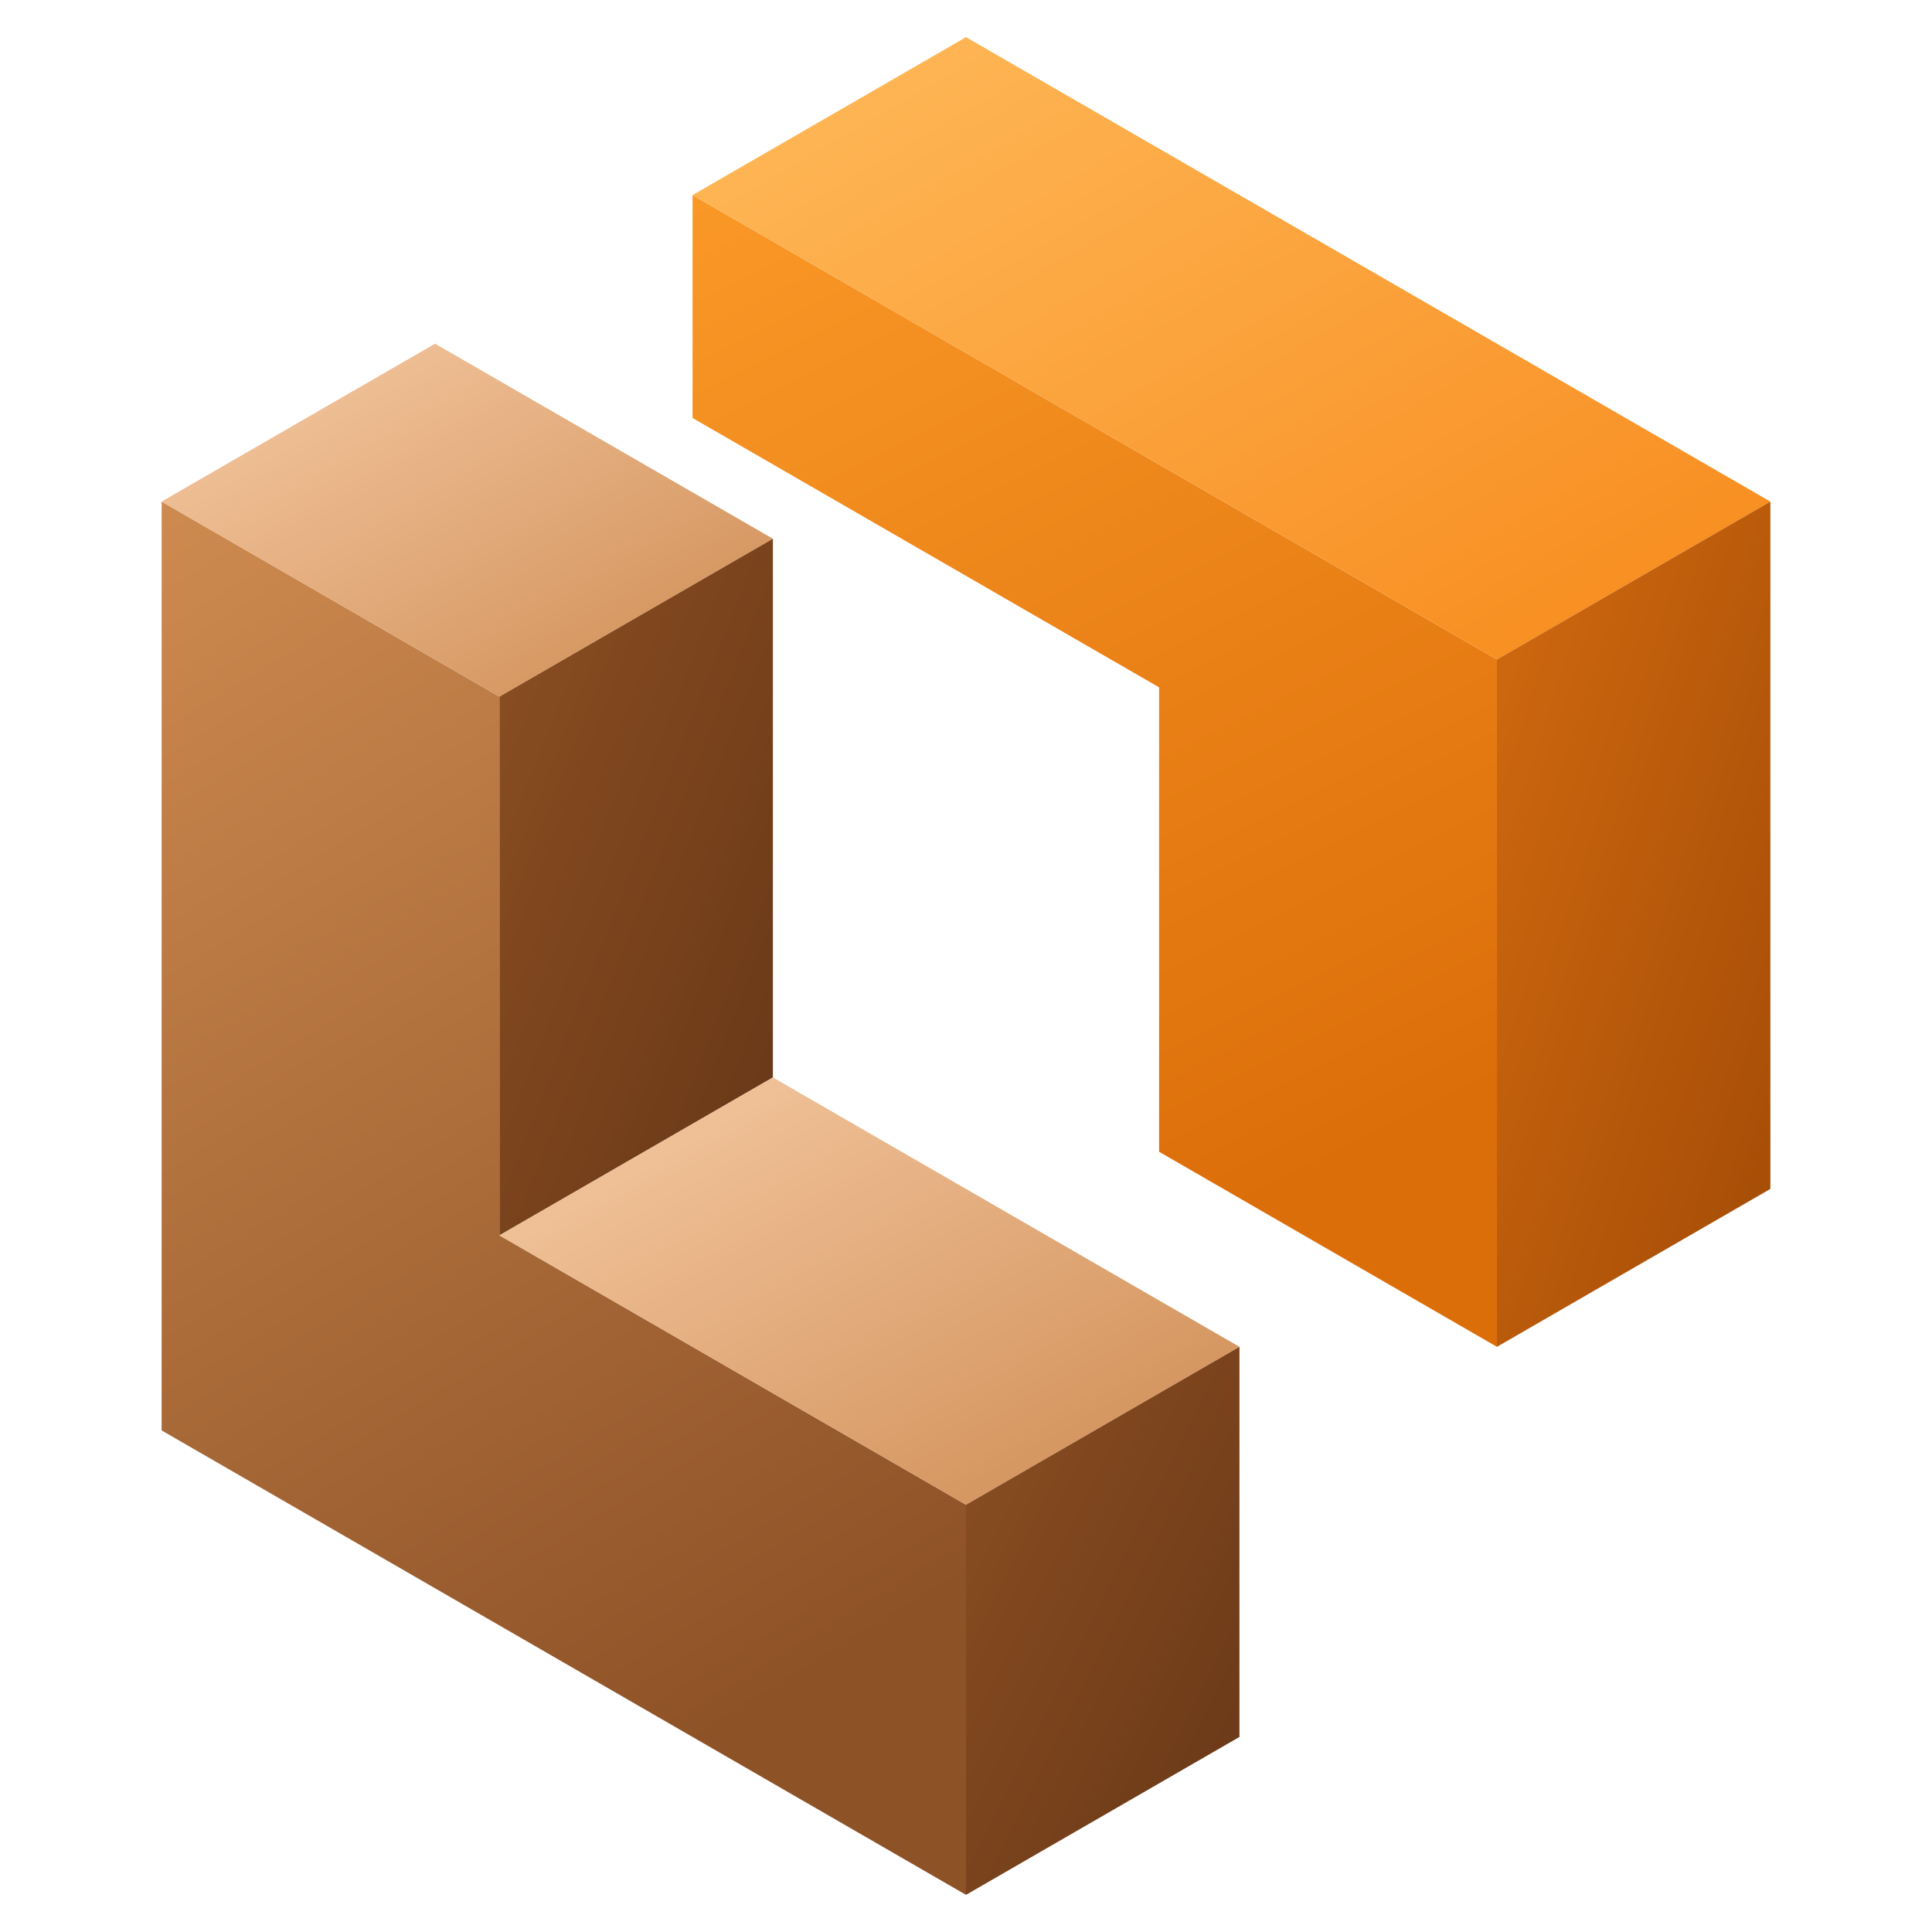
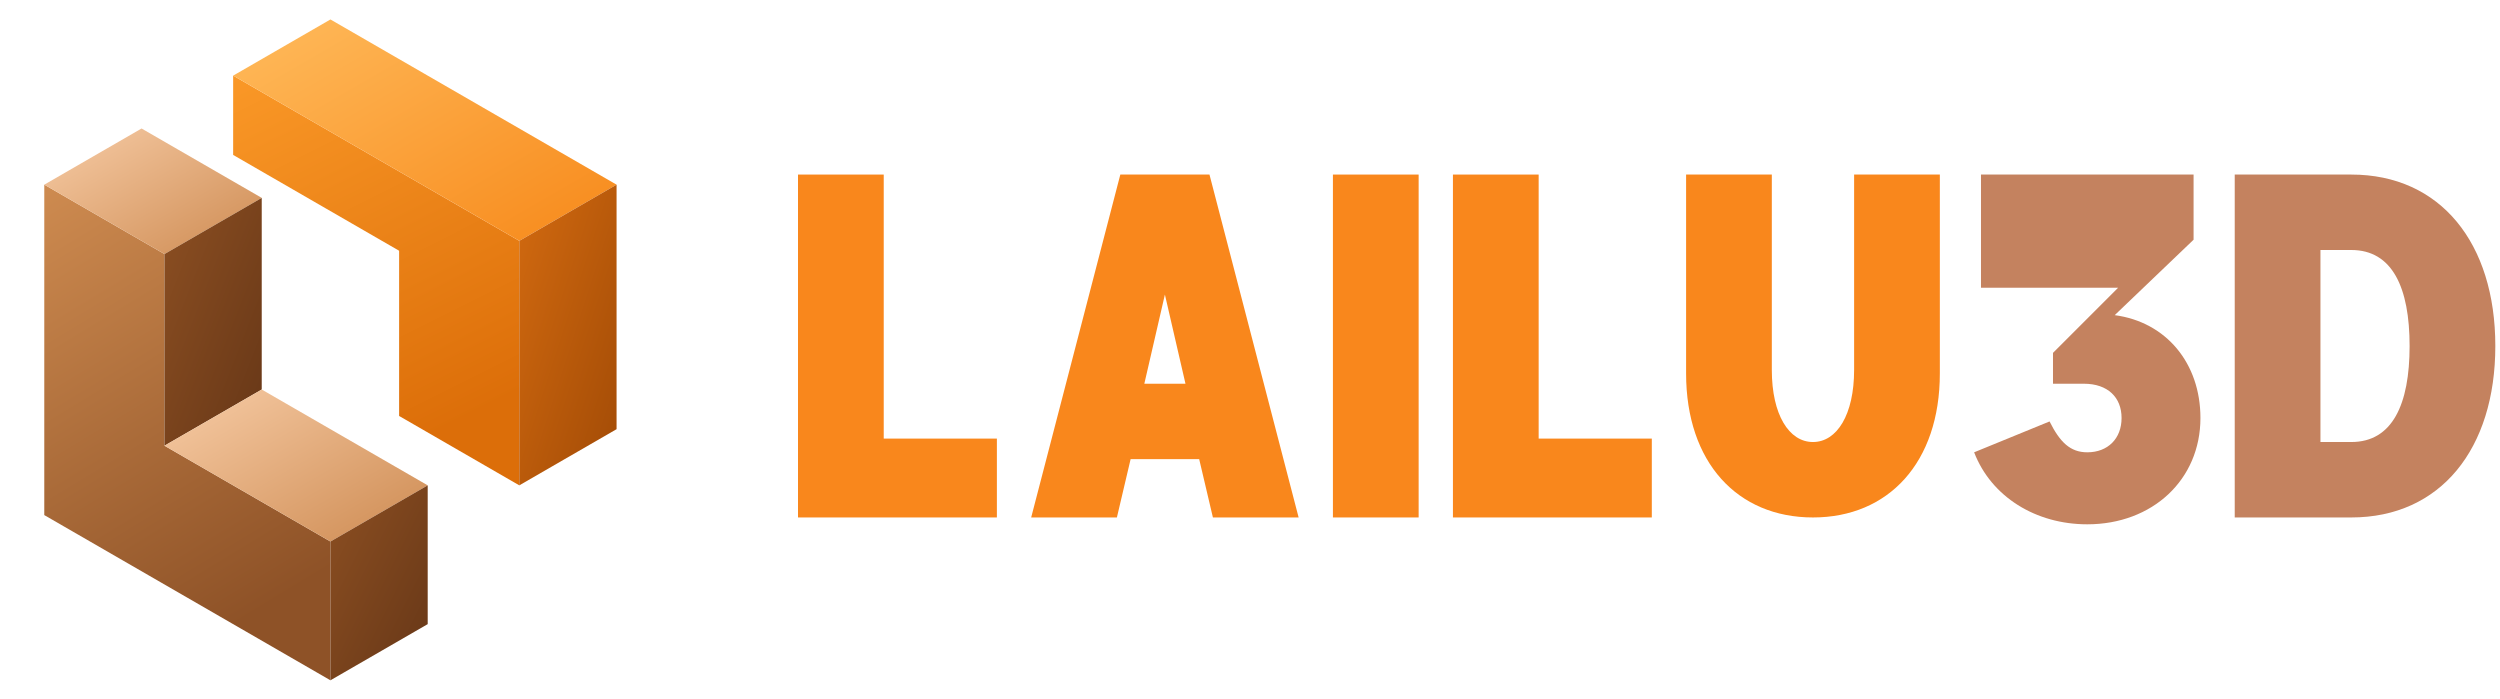
- <svg xmlns="http://www.w3.org/2000/svg" viewBox="0 0 208 208" role="img" aria-label="Lailu3D">
+ <svg xmlns="http://www.w3.org/2000/svg" viewBox="0 0 401 112" role="img" aria-label="Lailu3D">
  <defs>
    <linearGradient id="l3dCuTop" x1="0" y1="0" x2="1" y2="1">
      <stop offset="0" stop-color="#F7CCA6" />
      <stop offset="1" stop-color="#CE8B52" />
    </linearGradient>
    <linearGradient id="l3dCuFront" x1="0" y1="0" x2=".35" y2="1">
      <stop offset="0" stop-color="#CE8B50" />
      <stop offset="1" stop-color="#8E5227" />
    </linearGradient>
    <linearGradient id="l3dCuSide" x1="0" y1="0" x2="1" y2="1">
      <stop offset="0" stop-color="#8C4F22" />
      <stop offset="1" stop-color="#673717" />
    </linearGradient>
    <linearGradient id="l3dOrTop" x1="0" y1="0" x2="1" y2="1">
      <stop offset="0" stop-color="#FFBB5C" />
      <stop offset="1" stop-color="#F7891A" />
    </linearGradient>
    <linearGradient id="l3dOrFront" x1="0" y1="0" x2=".35" y2="1">
      <stop offset="0" stop-color="#FA9827" />
      <stop offset="1" stop-color="#DC6E09" />
    </linearGradient>
    <linearGradient id="l3dOrSide" x1="0" y1="0" x2="1" y2="1">
      <stop offset="0" stop-color="#D26A10" />
      <stop offset="1" stop-color="#A24B06" />
    </linearGradient>
  </defs>
-   <g transform="translate(4 0)">
+   <g transform="translate(0 1) scale(0.53)">
    <path fill="url(#l3dCuFront)" d="M13.4 54 49.77 75 49.77 133 100 162 100 204 13.4 154Z" />
    <path fill="url(#l3dCuTop)" d="M13.4 54 49.77 75 79.21 58 42.84 37Z" />
    <path fill="url(#l3dCuSide)" d="M49.77 75 49.77 133 79.21 116 79.21 58Z" />
    <path fill="url(#l3dCuTop)" d="M49.77 133 100 162 129.44 145 79.21 116Z" />
    <path fill="url(#l3dCuSide)" d="M100 162 100 204 129.44 187 129.44 145Z" />
    <path fill="url(#l3dOrFront)" d="M70.56 21 157.16 71 157.16 145 120.79 124 120.79 74 70.56 45Z" />
    <path fill="url(#l3dOrTop)" d="M70.56 21 157.16 71 186.6 54 100 4Z" />
    <path fill="url(#l3dOrSide)" d="M157.16 71 157.16 145 186.6 128 186.6 54Z" />
  </g>
+   <g transform="translate(128 28) scale(0.55)">
+     <g fill="#F9871C">
+       <path d="M0 0h25v77h33v23H0z" />
+       <path fill-rule="evenodd" d="M94 0h26l26 100h-25l-4-17h-20l-4 17H68zm7 61h12l-6-26z" />
+       <path d="M156 0h25v100h-25z" />
+       <path d="M191 0h25v77h33v23h-58z" />
+       <path d="M259 0h25v57c0 13 5 21 12 21s12-8 12-21V0h25v58c0 26-15 42-37 42s-37-16-37-42z" />
+     </g>
+     <g fill="#C4825F">
+       <path d="M345 0h62v19l-23 22c15 2 25 14 25 30 0 18-14 31-33 31-15 0-28-8-33-21l22-9c3 6 6 9 11 9 6 0 10-4 10-10s-4-10-11-10h-9V52l19-19h-40z" />
+       <path fill-rule="evenodd" d="M419 0h34c26 0 42 20 42 50s-16 50-42 50h-34zm25 22v56h9c12 0 17-11 17-28s-5-28-17-28z" />
+     </g>
+   </g>
</svg>
